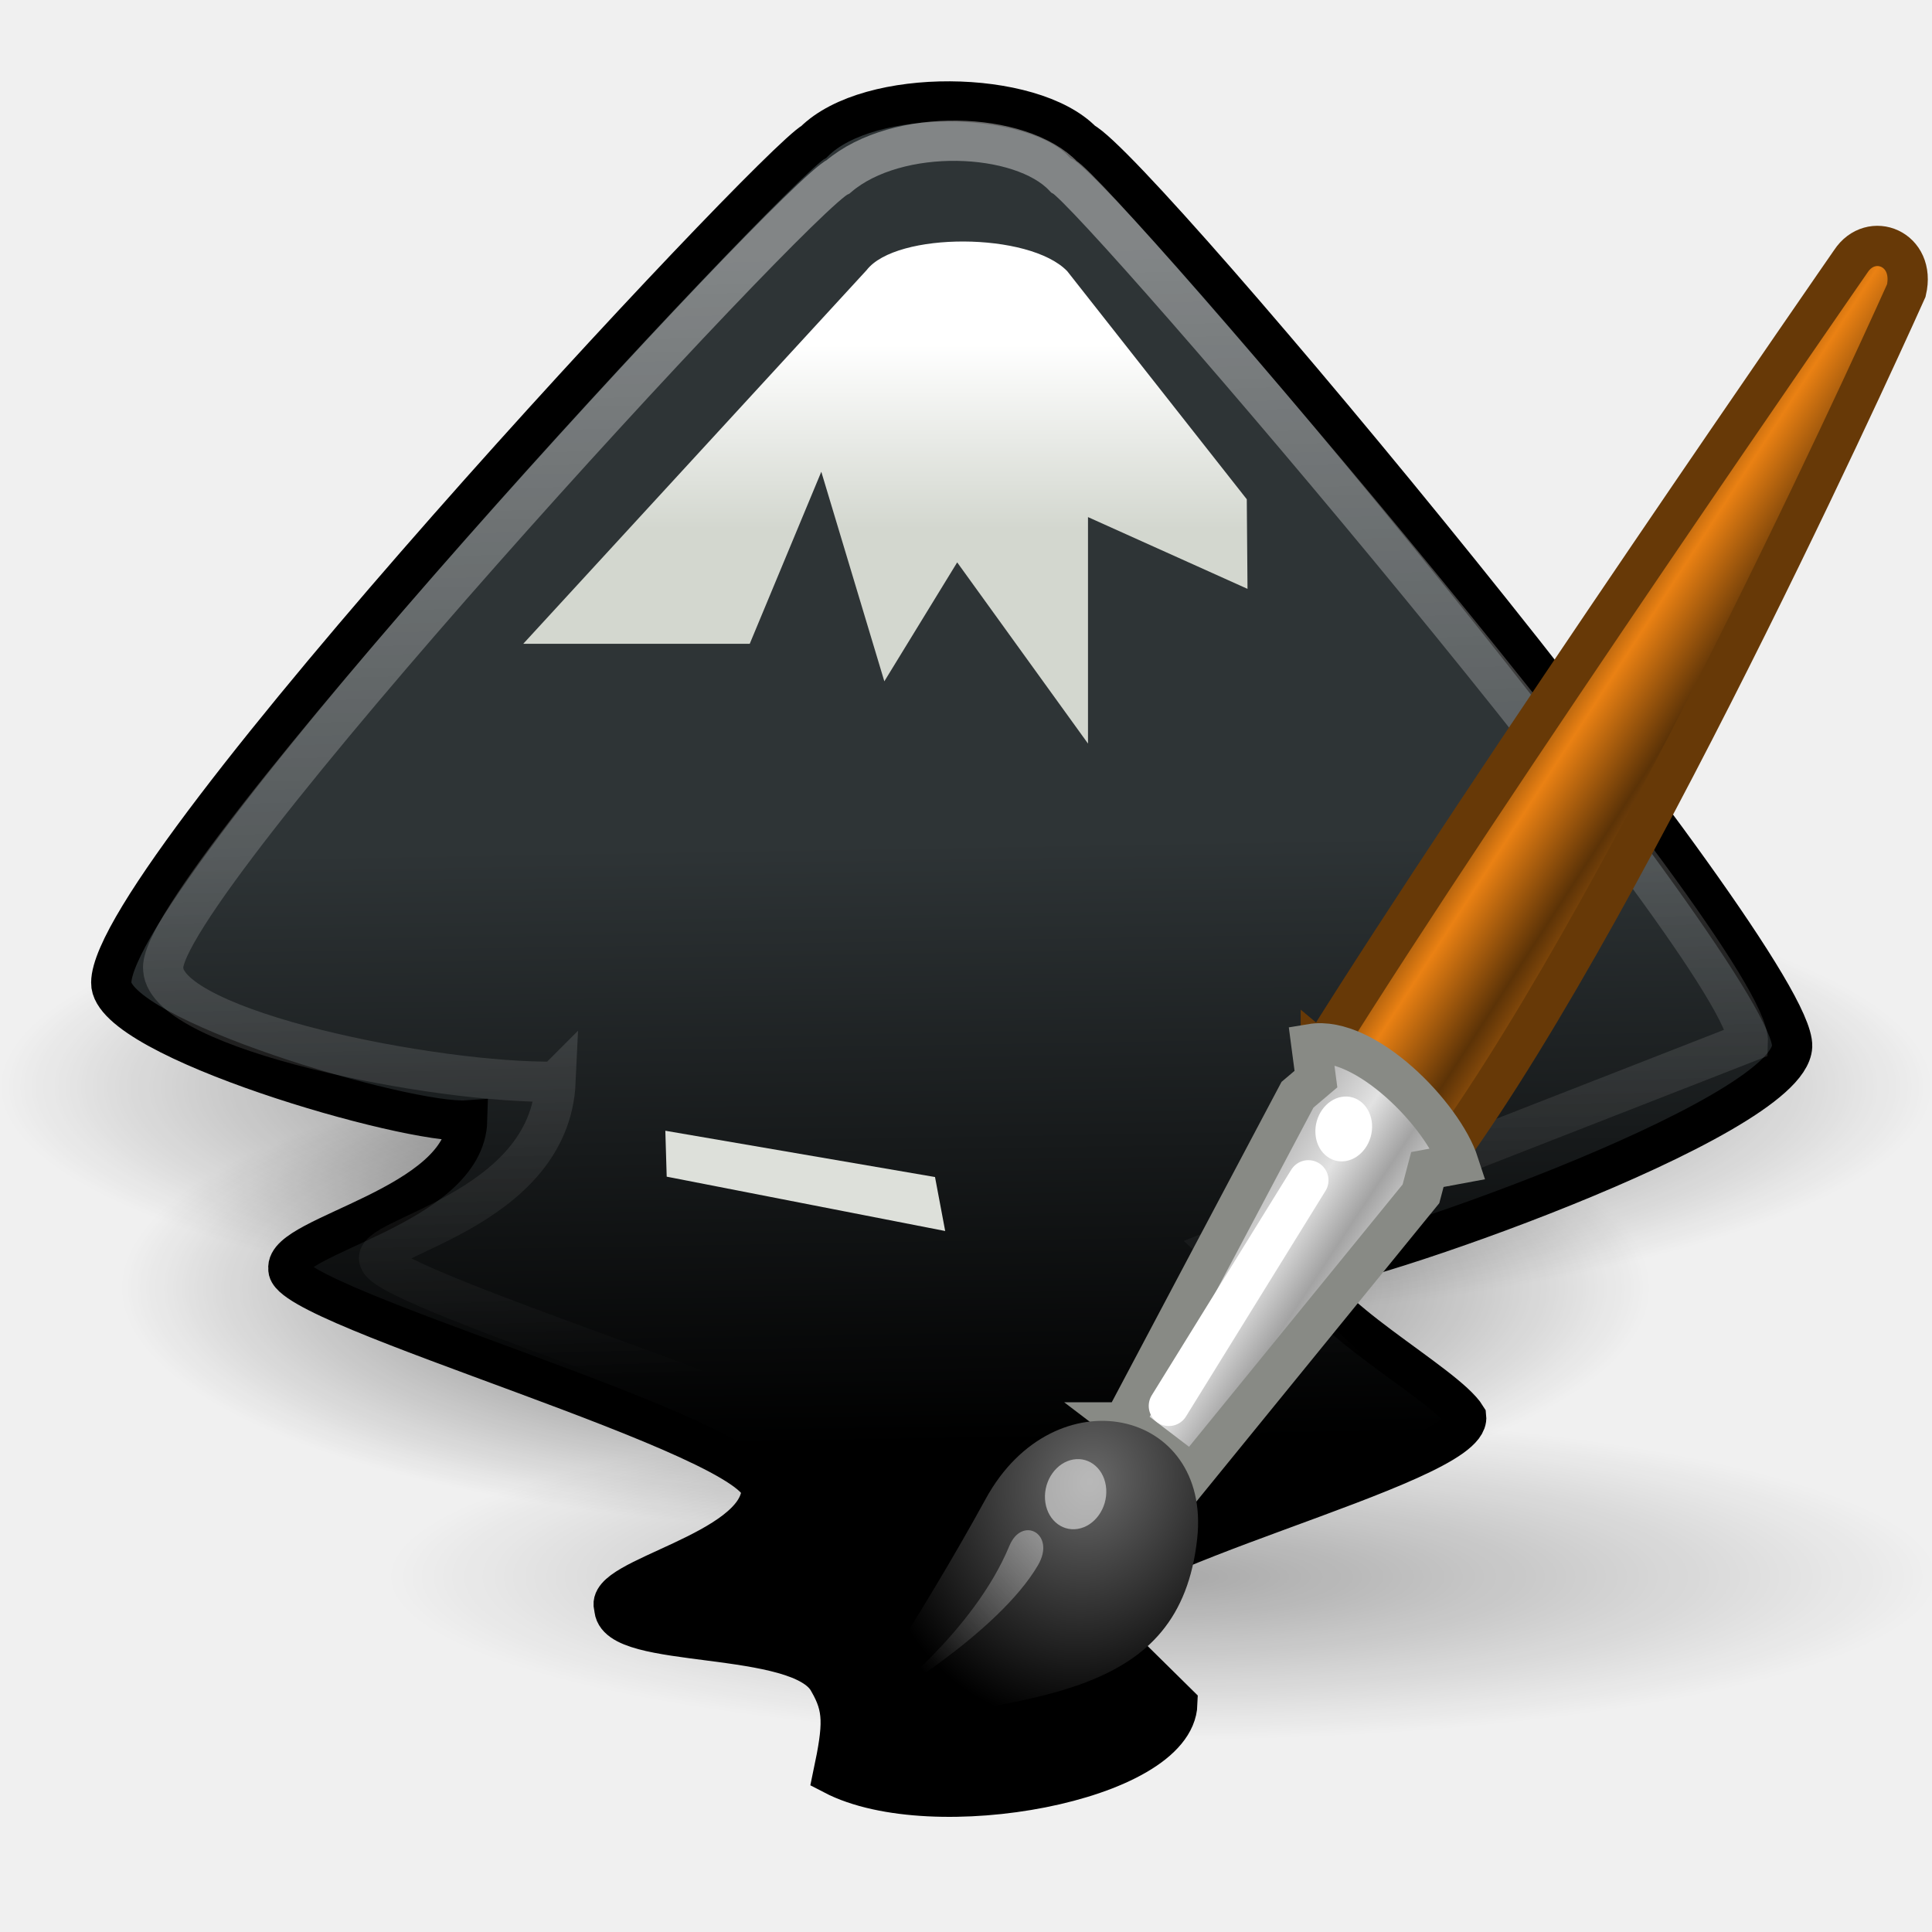
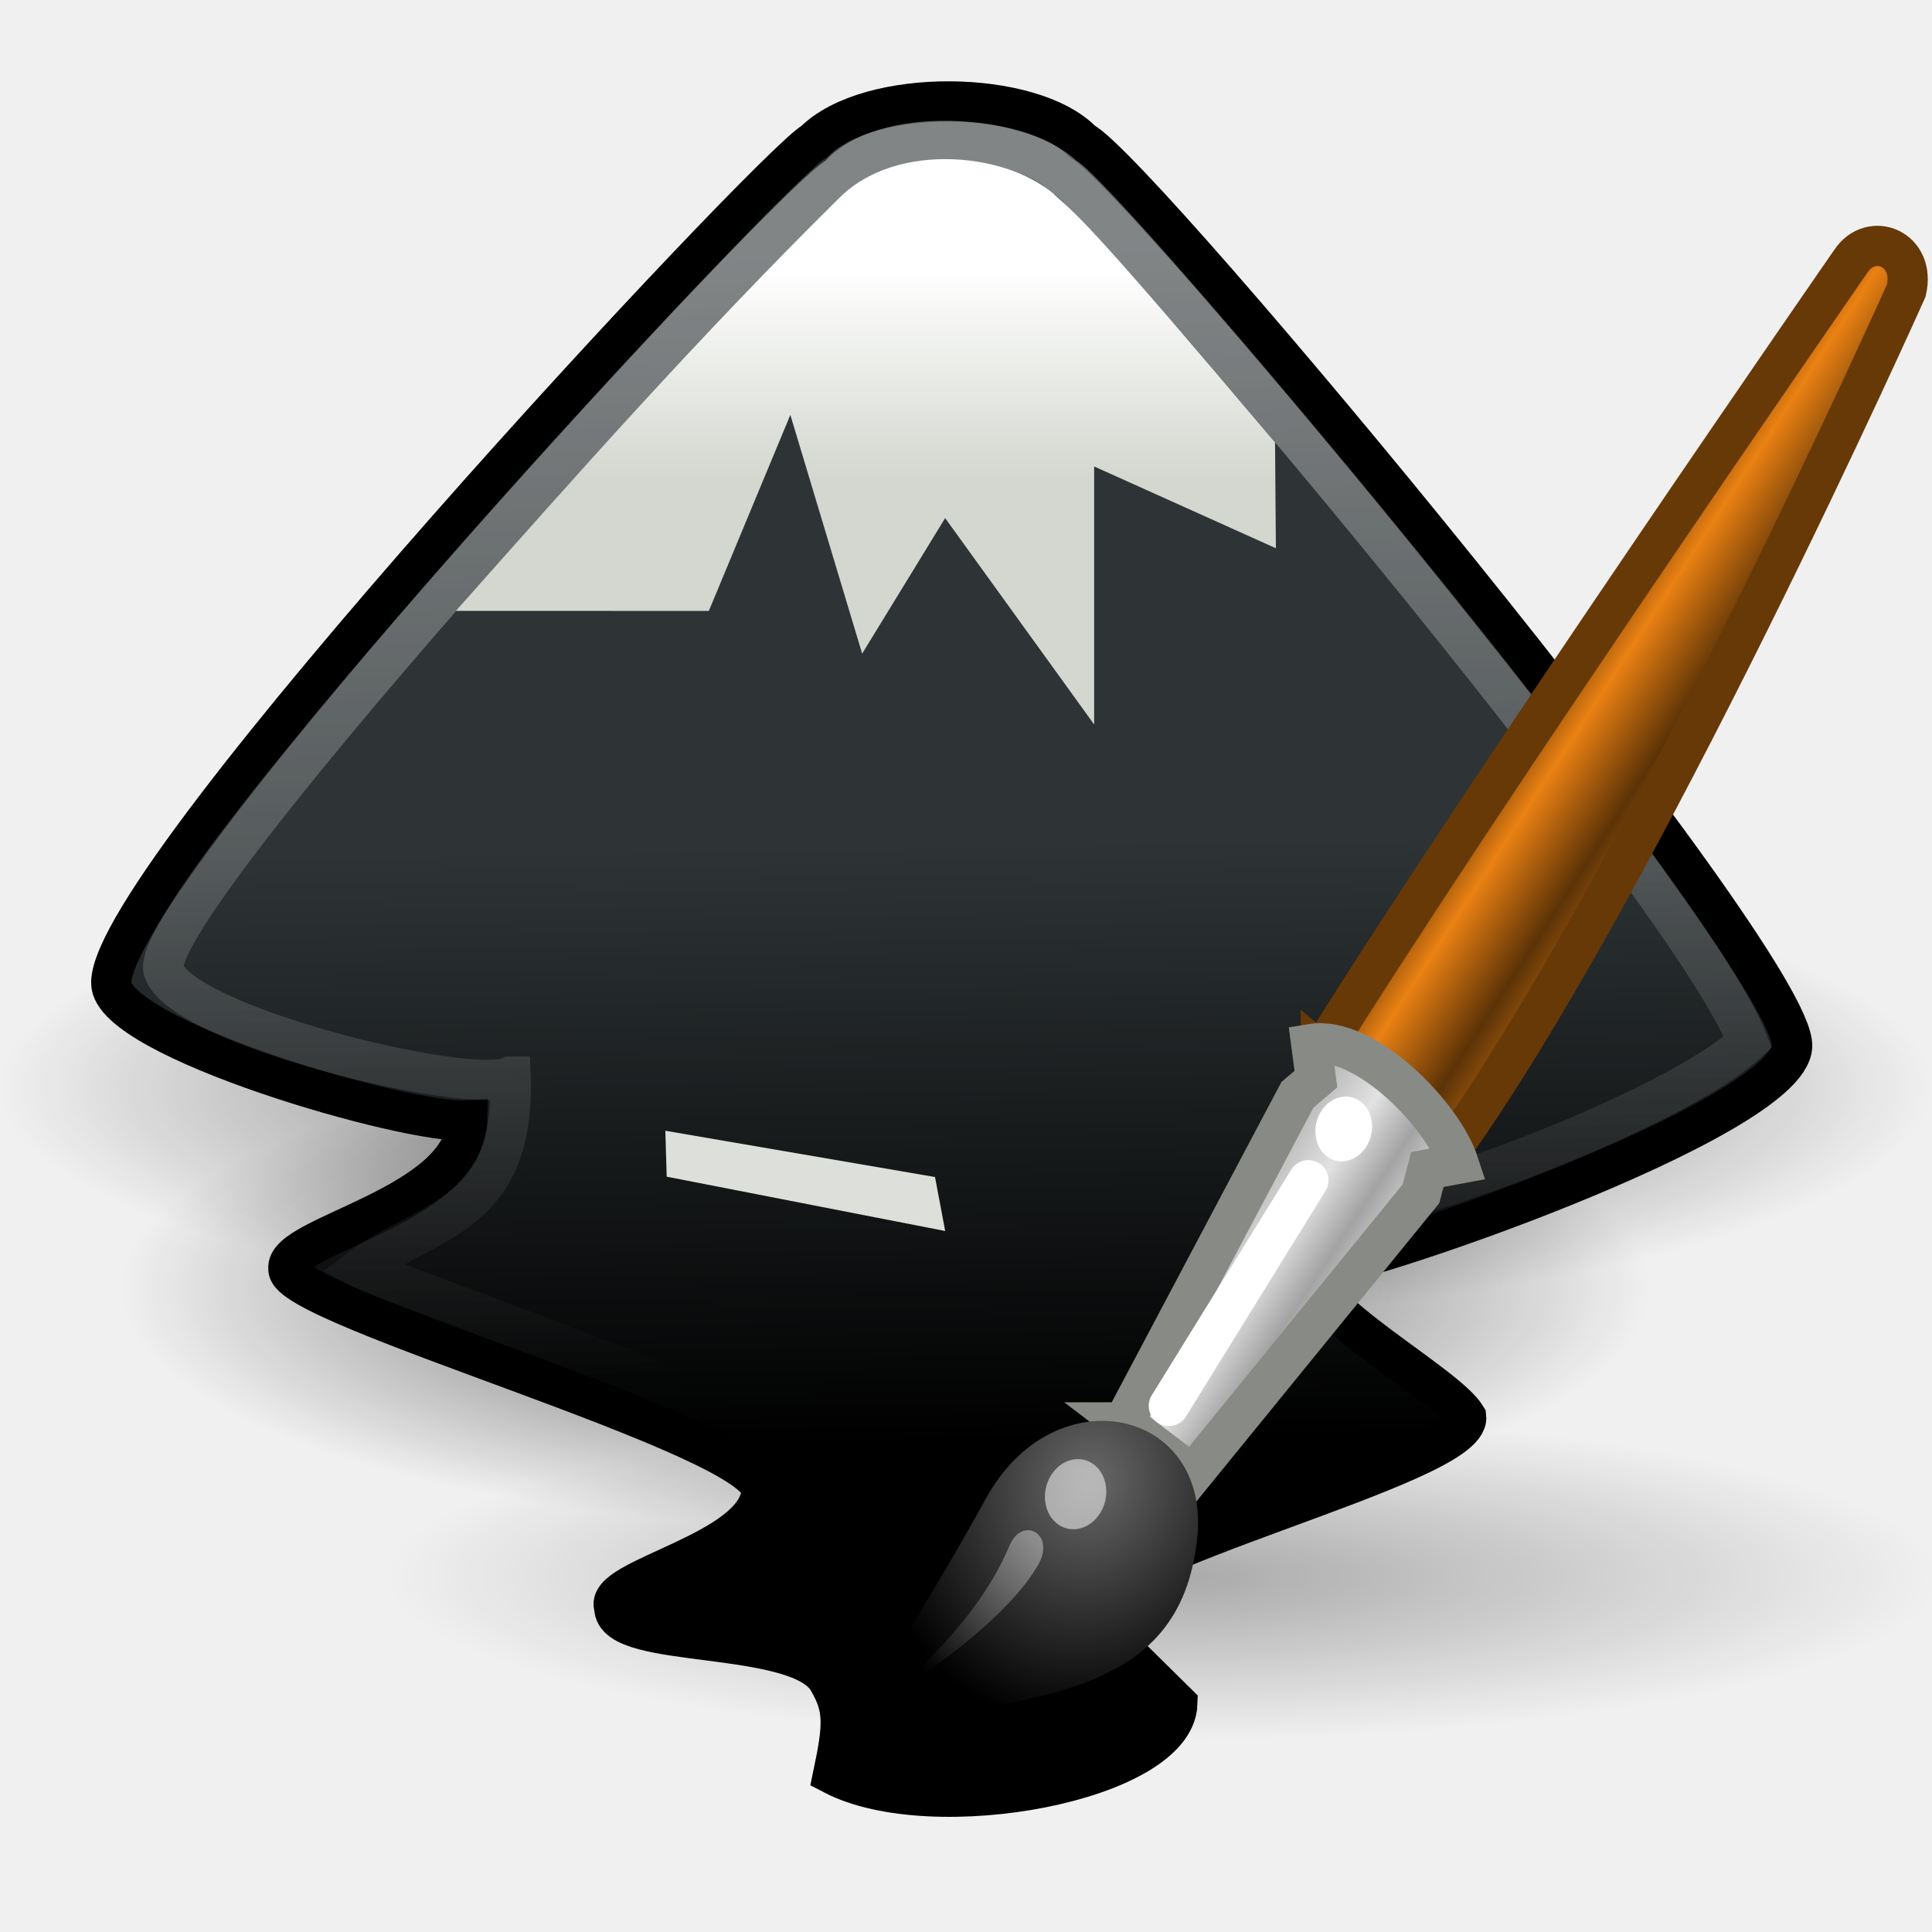
<svg xmlns="http://www.w3.org/2000/svg" xmlns:xlink="http://www.w3.org/1999/xlink" version="1.1" width="48" height="48" id="svg2434">
  <defs id="defs2436">
    <radialGradient cx="26.782" cy="42.343" r="14.407" fx="26.782" fy="42.343" id="radialGradient2417" xlink:href="#linearGradient6975" gradientUnits="userSpaceOnUse" gradientTransform="matrix(1,0,0,0.282209,0,30.39355)" />
    <radialGradient cx="26.782" cy="42.343" r="14.407" fx="26.782" fy="42.343" id="radialGradient1687" xlink:href="#linearGradient6975" gradientUnits="userSpaceOnUse" gradientTransform="matrix(1,0,0,0.282209,0,30.39355)" />
    <linearGradient id="linearGradient6528">
      <stop id="stop6530" style="stop-color:#2e3436;stop-opacity:1" offset="0" />
      <stop id="stop6532" style="stop-color:black;stop-opacity:1" offset="1" />
    </linearGradient>
    <linearGradient x1="24.5" y1="23.614" x2="24.723" y2="36.879" id="linearGradient6534" xlink:href="#linearGradient6528" gradientUnits="userSpaceOnUse" gradientTransform="matrix(1.125413,0,0,1.125413,-2.601383,-5.668855)" />
    <linearGradient id="linearGradient6543">
      <stop id="stop6545" style="stop-color:#d3d7cf;stop-opacity:1" offset="0" />
      <stop id="stop6547" style="stop-color:white;stop-opacity:1" offset="1" />
    </linearGradient>
-     <linearGradient x1="23.143" y1="16.714" x2="23.143" y2="12.643" id="linearGradient6549" xlink:href="#linearGradient6543" gradientUnits="userSpaceOnUse" gradientTransform="matrix(1.125413,0,0,1.125413,-2.601383,-5.668855)" />
+     <linearGradient x1="23.143" y1="16.714" x2="23.143" y2="12.643" id="linearGradient6549" xlink:href="#linearGradient6543" gradientUnits="userSpaceOnUse" gradientTransform="matrix(1.28211,0,0,1.28211,-6.573599,-9.50305)" />
    <linearGradient id="linearGradient8942">
      <stop id="stop8944" style="stop-color:white;stop-opacity:1" offset="0" />
      <stop id="stop8946" style="stop-color:white;stop-opacity:0" offset="1" />
    </linearGradient>
    <linearGradient x1="23.85" y1="10.529" x2="24.565" y2="35.243" id="linearGradient8948" xlink:href="#linearGradient8942" gradientUnits="userSpaceOnUse" gradientTransform="matrix(1.125413,0,0,1.125413,-2.601383,-5.668855)" />
    <linearGradient id="linearGradient6975">
      <stop id="stop6977" style="stop-color:black;stop-opacity:1" offset="0" />
      <stop id="stop6979" style="stop-color:black;stop-opacity:0" offset="1" />
    </linearGradient>
    <radialGradient cx="26.782" cy="42.343" r="14.407" fx="26.782" fy="42.343" id="radialGradient6981" xlink:href="#linearGradient6975" gradientUnits="userSpaceOnUse" gradientTransform="matrix(1,0,0,0.282209,0,30.39355)" />
    <linearGradient id="linearGradient2446">
      <stop id="stop2448" style="stop-color:white;stop-opacity:1" offset="0" />
      <stop id="stop2450" style="stop-color:white;stop-opacity:0" offset="1" />
    </linearGradient>
    <linearGradient x1="13.236" y1="37.752" x2="7.752" y2="42.282" id="linearGradient8938" xlink:href="#linearGradient2446" gradientUnits="userSpaceOnUse" gradientTransform="matrix(0.608217,-0.10171,0.04414374,0.689789,16.62085,13.35659)" />
    <linearGradient id="linearGradient6963">
      <stop id="stop6965" style="stop-color:#696969;stop-opacity:1" offset="0" />
      <stop id="stop6967" style="stop-color:black;stop-opacity:1" offset="1" />
    </linearGradient>
    <radialGradient cx="15.415" cy="35.357" r="7.579" fx="15.415" fy="35.357" id="radialGradient8936" xlink:href="#linearGradient6963" gradientUnits="userSpaceOnUse" gradientTransform="matrix(0.709807,-0.118699,0.05020504,0.7845,14.35988,10.7997)" />
    <linearGradient id="linearGradient6939">
      <stop id="stop6941" style="stop-color:#bdbdbd;stop-opacity:1" offset="0" />
      <stop id="stop6947" style="stop-color:#e2e2e2;stop-opacity:1" offset="0.333" />
      <stop id="stop6949" style="stop-color:#a3a3a3;stop-opacity:1" offset="0.667" />
      <stop id="stop6943" style="stop-color:#ddd;stop-opacity:1" offset="1" />
    </linearGradient>
    <linearGradient x1="19.395" y1="30.001" x2="23.109" y2="33.439" id="linearGradient8934" xlink:href="#linearGradient6939" gradientUnits="userSpaceOnUse" gradientTransform="matrix(0.71362,-0.119336,0.05179406,0.809329,14.74036,9.12562)" />
    <linearGradient id="linearGradient6951">
      <stop id="stop6953" style="stop-color:#6e3d09;stop-opacity:1" offset="0" />
      <stop id="stop6959" style="stop-color:#ea8113;stop-opacity:1" offset="0.242" />
      <stop id="stop6961" style="stop-color:#5c3307;stop-opacity:1" offset="0.621" />
      <stop id="stop6955" style="stop-color:#e07c12;stop-opacity:1" offset="1" />
    </linearGradient>
    <linearGradient x1="28.059" y1="18.868" x2="33.437" y2="23.743" id="linearGradient8932" xlink:href="#linearGradient6951" gradientUnits="userSpaceOnUse" gradientTransform="matrix(0.71362,-0.119336,0.05179406,0.809329,14.74036,9.12562)" />
  </defs>
  <g id="layer1">
-     <path d="m 41.189,42.343 a 14.407,4.066 0 1 1 -28.815,0 14.407,4.066 0 1 1 28.815,0 z" transform="matrix(1.318776,0,0,1.475702,-13.31902,-30.48586)" id="path2415" style="opacity:0.672;color:black;fill:url(#radialGradient2417);fill-opacity:1;fill-rule:nonzero;stroke:none;stroke-width:1;marker:none;visibility:visible;display:inline;overflow:visible" />
-     <path d="m 41.189,42.343 a 14.407,4.066 0 1 1 -28.815,0 14.407,4.066 0 1 1 28.815,0 z" transform="matrix(1.665822,0,0,1.475702,-20.61349,-35.48588)" id="path1685" style="opacity:0.672;color:black;fill:url(#radialGradient1687);fill-opacity:1;fill-rule:nonzero;stroke:none;stroke-width:1;marker:none;visibility:visible;display:inline;overflow:visible" />
-     <path d="M 11.607,27.837 C 10.147,27.943 2.738,25.797 2.764,24.416 2.771,21.67 19.212,4.076 20.223,3.522 c 1.371,-1.364 5.414,-1.307 6.672,0 1.401,0.708 17.707,20.338 17.63,22.474 -0.084,1.841 -11.081,5.615 -12.018,5.524 0.02,1.067 3.416,2.857 3.919,3.682 0.134,1.213 -9.459,3.39 -9.486,4.844 l 2.311,2.28 c -0.064,1.927 -6.076,3.05 -8.551,1.761 0.258,-1.227 0.275,-1.651 -0.111,-2.316 -0.703,-1.308 -5.346,-0.767 -5.326,-1.834 -0.308,-0.723 3.564,-1.366 3.658,-2.893 C 18.982,35.714 7.049,32.451 7.166,31.52 7.054,30.69 11.548,29.974 11.607,27.837 z" id="path5072" style="fill:url(#linearGradient6534);fill-opacity:1;fill-rule:evenodd;stroke:black;stroke-width:1px;stroke-linecap:butt;stroke-linejoin:miter;stroke-opacity:1" />
-     <rect width="20.357" height="22.817" x="7.712" y="17.324" transform="matrix(0.914302,-0.405034,0.310037,0.950724,0,0)" id="rect2363" style="fill:none;stroke:none" />
-     <path d="m 13,15.995 8.531,-9.284 c 0.737,-0.956 4.046,-0.948 4.984,0.026 l 4.461,5.667 0.018,2.226 -3.963,-1.783 0,5.627 -3.25,-4.502 -1.81,2.955 -1.566,-5.206 -1.778,4.274 -5.627,0 z" id="path5074" style="fill:url(#linearGradient6549);fill-opacity:1;fill-rule:evenodd;stroke:none" />
-     <path d="M 13.802,26.875 C 10.842,26.924 4.14,25.606 4.056,24.083 3.808,22.211 19.787,4.863 20.831,4.386 c 1.464,-1.246 4.535,-1.125 5.597,0 0.878,0.488 17.08,19.445 16.998,21.505 l -13.099,5.117 3.674,3.484 -7.894,4.412 1.714,2.613 -5.384,1.628 -0.857,-3.484 -3.552,-0.462 3.201,-2.851 c 0.105,-0.709 -11.499,-4.26 -11.791,-5.025 -0.364,-0.573 4.217,-1.204 4.365,-4.449 z" id="path6536" style="opacity:0.4;fill:none;stroke:url(#linearGradient8948);stroke-width:1px;stroke-linecap:butt;stroke-linejoin:miter;stroke-opacity:1" />
-     <path d="m 41.189,42.343 a 14.407,4.066 0 1 1 -28.815,0 14.407,4.066 0 1 1 28.815,0 z" transform="matrix(1.33837,0,0,1,-6.951893,-3.169211)" id="path6973" style="opacity:0.3;color:black;fill:url(#radialGradient6981);fill-opacity:1;fill-rule:nonzero;stroke:none;stroke-width:1;marker:none;visibility:visible;display:inline;overflow:visible" />
-     <g transform="translate(-3.585497e-8,0.101015)" id="g8923">
-       <path d="m 32.815,26.053 3.098,2.591 C 40.677,22.071 47.362,7.117 47.362,7.117 47.605,6.074 46.483,5.631 45.984,6.39 c 0,0 -9.039,13.043 -13.169,19.664 z" id="path6937" style="color:black;fill:url(#linearGradient8932);fill-opacity:1;fill-rule:nonzero;stroke:#673907;stroke-width:1;stroke-linecap:round;stroke-linejoin:miter;stroke-miterlimit:4;stroke-opacity:1;stroke-dasharray:none;stroke-dashoffset:0;marker:none;visibility:visible;display:inline;overflow:visible" />
-       <path d="m 27.921,35.238 1.703,1.297 5.679,-6.976 0.16,-0.604 0.78,-0.145 c -0.393,-1.212 -2.326,-3.197 -3.664,-2.973 l 0.115,0.872 -0.458,0.388 -4.314,8.141 z" id="path6935" style="color:black;fill:url(#linearGradient8934);fill-opacity:1;fill-rule:nonzero;stroke:#888a85;stroke-width:1;stroke-linecap:round;stroke-linejoin:miter;stroke-miterlimit:4;stroke-opacity:1;stroke-dasharray:none;stroke-dashoffset:0;marker:none;visibility:visible;display:inline;overflow:visible" />
-       <path d="m 20.985,42.868 c 4.714,-0.788 8.332,-0.75 8.76,-4.752 0.345,-3.226 -3.551,-4.092 -5.255,-0.979 -1.642,2.999 -3.505,5.731 -3.505,5.731 z" id="path6933" style="color:black;fill:url(#radialGradient8936);fill-opacity:1;fill-rule:nonzero;stroke:none;stroke-width:0.2;marker:none;visibility:visible;display:inline;overflow:visible" />
-       <path d="m 8.875,37.75 a 1.25,1.25 0 1 1 -2.5,0 1.25,1.25 0 1 1 2.5,0 z" transform="matrix(0.608217,-0.10171,0.04414374,0.689789,20.41956,11.75746)" id="path6971" style="opacity:0.528;color:black;fill:white;fill-opacity:1;fill-rule:nonzero;stroke:none;stroke-width:1;marker:none;visibility:visible;display:inline;overflow:visible" />
-       <path d="m 8.875,37.75 a 1.25,1.25 0 1 1 -2.5,0 1.25,1.25 0 1 1 2.5,0 z" transform="matrix(0.562239,-0.09402052,0.04080659,0.637644,27.55723,4.593379)" id="path6983" style="color:black;fill:white;fill-opacity:1;fill-rule:nonzero;stroke:none;stroke-width:1;marker:none;visibility:visible;display:inline;overflow:visible" />
-       <path d="m 32.506,29.223 -3.466,5.605" id="path6985" style="color:black;fill:none;stroke:white;stroke-width:1;stroke-linecap:round;stroke-linejoin:round;stroke-miterlimit:4;stroke-opacity:1;stroke-dasharray:none;stroke-dashoffset:0;marker:none;visibility:visible;display:inline;overflow:visible" />
-       <path d="m 21.889,42.181 c 0,0 2.299,-1.727 3.189,-3.876 0.315,-0.76 1.167,-0.299 0.71,0.482 -0.987,1.687 -3.899,3.394 -3.899,3.394 z" id="path1571" style="opacity:0.428;color:black;fill:url(#linearGradient8938);fill-opacity:1;fill-rule:nonzero;stroke:none;stroke-width:1;marker:none;visibility:visible;display:inline;overflow:visible" />
+     <g id="g3313">
+       <path style="opacity:0.672;color:black;fill:url(#radialGradient2417);fill-opacity:1;fill-rule:nonzero;stroke:none;stroke-width:1;marker:none;visibility:visible;display:inline;overflow:visible" id="path2415" transform="matrix(1.318776,0,0,1.475702,-13.31902,-30.48586)" d="m 41.189,42.343 a 14.407,4.066 0 1 1 -28.815,0 14.407,4.066 0 1 1 28.815,0 z" />
+       <path style="opacity:0.672;color:black;fill:url(#radialGradient1687);fill-opacity:1;fill-rule:nonzero;stroke:none;stroke-width:1;marker:none;visibility:visible;display:inline;overflow:visible" id="path1685" transform="matrix(1.665822,0,0,1.475702,-20.61349,-35.48588)" d="m 41.189,42.343 a 14.407,4.066 0 1 1 -28.815,0 14.407,4.066 0 1 1 28.815,0 z" />
+       <path style="fill:url(#linearGradient6534);fill-opacity:1;fill-rule:evenodd;stroke:black;stroke-width:1px;stroke-linecap:butt;stroke-linejoin:miter;stroke-opacity:1" id="path5072" d="M 11.607,27.837 C 10.147,27.943 2.738,25.797 2.764,24.416 2.771,21.67 19.212,4.076 20.223,3.522 c 1.371,-1.364 5.414,-1.307 6.672,0 1.401,0.708 17.707,20.338 17.63,22.474 -0.084,1.841 -11.081,5.615 -12.018,5.524 0.02,1.067 3.416,2.857 3.919,3.682 0.134,1.213 -9.459,3.39 -9.486,4.844 l 2.311,2.28 c -0.064,1.927 -6.076,3.05 -8.551,1.761 0.258,-1.227 0.275,-1.651 -0.111,-2.316 -0.703,-1.308 -5.346,-0.767 -5.326,-1.834 -0.308,-0.723 3.564,-1.366 3.658,-2.893 C 18.982,35.714 7.049,32.451 7.166,31.52 7.054,30.69 11.548,29.974 11.607,27.837 z" />
+       <rect style="fill:none;stroke:none" id="rect2363" transform="matrix(0.914302,-0.405034,0.310037,0.950724,0,0)" y="17.324" x="7.712" height="22.817" width="20.357" />
+       <path style="fill:url(#linearGradient6549);fill-opacity:1;fill-rule:evenodd;stroke:none" id="path5074" d="m 11.327,15.177 c 2.899,-3.275 6.11,-6.889 9.519,-10.253 1.443,-1.458 4.307,-1.115 5.432,-0.015 0.523,0.464 1.026,0.905 5.4,6.083 l 0.021,2.629 -4.515,-2.032 0,6.411 -3.702,-5.128 -2.062,3.367 -1.784,-5.931 -2.025,4.87 z" />
+       <path style="opacity:0.4;fill:none;stroke:url(#linearGradient8948);stroke-width:1px;stroke-linecap:butt;stroke-linejoin:miter;stroke-opacity:1" id="path6536" d="M 12.683,26.748 C 11.73,27.237 4.427,25.484 4.056,24.083 3.808,22.211 19.787,4.863 20.831,4.386 c 1.022,-1.254 4.465,-1.102 5.597,0 0.888,0.406 15.561,17.752 16.998,21.505 -1.801,1.67 -8.519,4.25 -11.676,4.584 -0.985,-0.088 -1.966,0.86 3.14,4.832 l -8.784,3.598 1.714,2.613 -5.384,1.628 -0.857,-3.484 -3.552,-0.462 2.744,-2.699 C 20.876,35.793 9.492,31.811 8.955,31.514 c 1.604,-1.214 3.851,-1.247 3.729,-4.766 z" />
+       <path style="opacity:0.3;color:black;fill:url(#radialGradient6981);fill-opacity:1;fill-rule:nonzero;stroke:none;stroke-width:1;marker:none;visibility:visible;display:inline;overflow:visible" id="path6973" transform="matrix(1.33837,0,0,1,-6.951893,-3.169211)" d="m 41.189,42.343 a 14.407,4.066 0 1 1 -28.815,0 14.407,4.066 0 1 1 28.815,0 z" />
+       <g id="g8923" transform="translate(-4.14e-4,0.101015)">
+         <path style="color:#000000;fill:url(#linearGradient8932);fill-opacity:1;fill-rule:nonzero;stroke:#673907;stroke-width:1;stroke-linecap:round;stroke-linejoin:miter;stroke-miterlimit:4;stroke-opacity:1;stroke-dasharray:none;stroke-dashoffset:0;marker:none;visibility:visible;display:inline;overflow:visible" id="path6937" d="m 32.815,26.053 3.098,2.591 C 40.677,22.071 47.362,7.117 47.362,7.117 47.605,6.074 46.483,5.631 45.984,6.39 c 0,0 -9.039,13.043 -13.169,19.664 z" />
+         <path style="color:#000000;fill:url(#linearGradient8934);fill-opacity:1;fill-rule:nonzero;stroke:#888a85;stroke-width:1;stroke-linecap:round;stroke-linejoin:miter;stroke-miterlimit:4;stroke-opacity:1;stroke-dasharray:none;stroke-dashoffset:0;marker:none;visibility:visible;display:inline;overflow:visible" id="path6935" d="m 27.921,35.238 1.703,1.297 5.679,-6.976 0.16,-0.604 0.78,-0.145 c -0.393,-1.212 -2.326,-3.197 -3.664,-2.973 l 0.115,0.872 -0.458,0.388 -4.314,8.141 z" />
+         <path style="color:#000000;fill:url(#radialGradient8936);fill-opacity:1;fill-rule:nonzero;stroke:none;stroke-width:0.2;marker:none;visibility:visible;display:inline;overflow:visible" id="path6933" d="m 20.985,42.868 c 4.714,-0.788 8.332,-0.75 8.76,-4.752 0.345,-3.226 -3.551,-4.092 -5.255,-0.979 -1.642,2.999 -3.505,5.731 -3.505,5.731 z" />
+         <path style="opacity:0.528;color:#000000;fill:#ffffff;fill-opacity:1;fill-rule:nonzero;stroke:none;stroke-width:1;marker:none;visibility:visible;display:inline;overflow:visible" id="path6971" transform="matrix(0.608217,-0.10171,0.04414374,0.689789,20.41956,11.75746)" d="m 8.875,37.75 a 1.25,1.25 0 1 1 -2.5,0 1.25,1.25 0 1 1 2.5,0 z" />
+         <path style="color:#000000;fill:#ffffff;fill-opacity:1;fill-rule:nonzero;stroke:none;stroke-width:1;marker:none;visibility:visible;display:inline;overflow:visible" id="path6983" transform="matrix(0.562239,-0.09402052,0.04080659,0.637644,27.55723,4.593379)" d="m 8.875,37.75 a 1.25,1.25 0 1 1 -2.5,0 1.25,1.25 0 1 1 2.5,0 z" />
+         <path style="color:#000000;fill:none;stroke:#ffffff;stroke-width:1;stroke-linecap:round;stroke-linejoin:round;stroke-miterlimit:4;stroke-opacity:1;stroke-dasharray:none;stroke-dashoffset:0;marker:none;visibility:visible;display:inline;overflow:visible" id="path6985" d="m 32.506,29.223 -3.466,5.605" />
+         <path style="opacity:0.428;color:#000000;fill:url(#linearGradient8938);fill-opacity:1;fill-rule:nonzero;stroke:none;stroke-width:1;marker:none;visibility:visible;display:inline;overflow:visible" id="path1571" d="m 21.889,42.181 c 0,0 2.299,-1.727 3.189,-3.876 0.315,-0.76 1.167,-0.299 0.71,0.482 -0.987,1.687 -3.899,3.394 -3.899,3.394 z" />
+       </g>
+       <path style="fill:#dde0da;fill-opacity:1;fill-rule:evenodd;stroke:none" id="path8968" d="m 23.231,29.243 -6.701,-1.15 0.034,1.141 6.919,1.35 -0.253,-1.342 z" />
    </g>
-     <path d="m 23.231,29.243 -6.701,-1.15 0.034,1.141 6.919,1.35 -0.253,-1.342 z" id="path8968" style="fill:#dde0da;fill-opacity:1;fill-rule:evenodd;stroke:none" />
  </g>
</svg>
